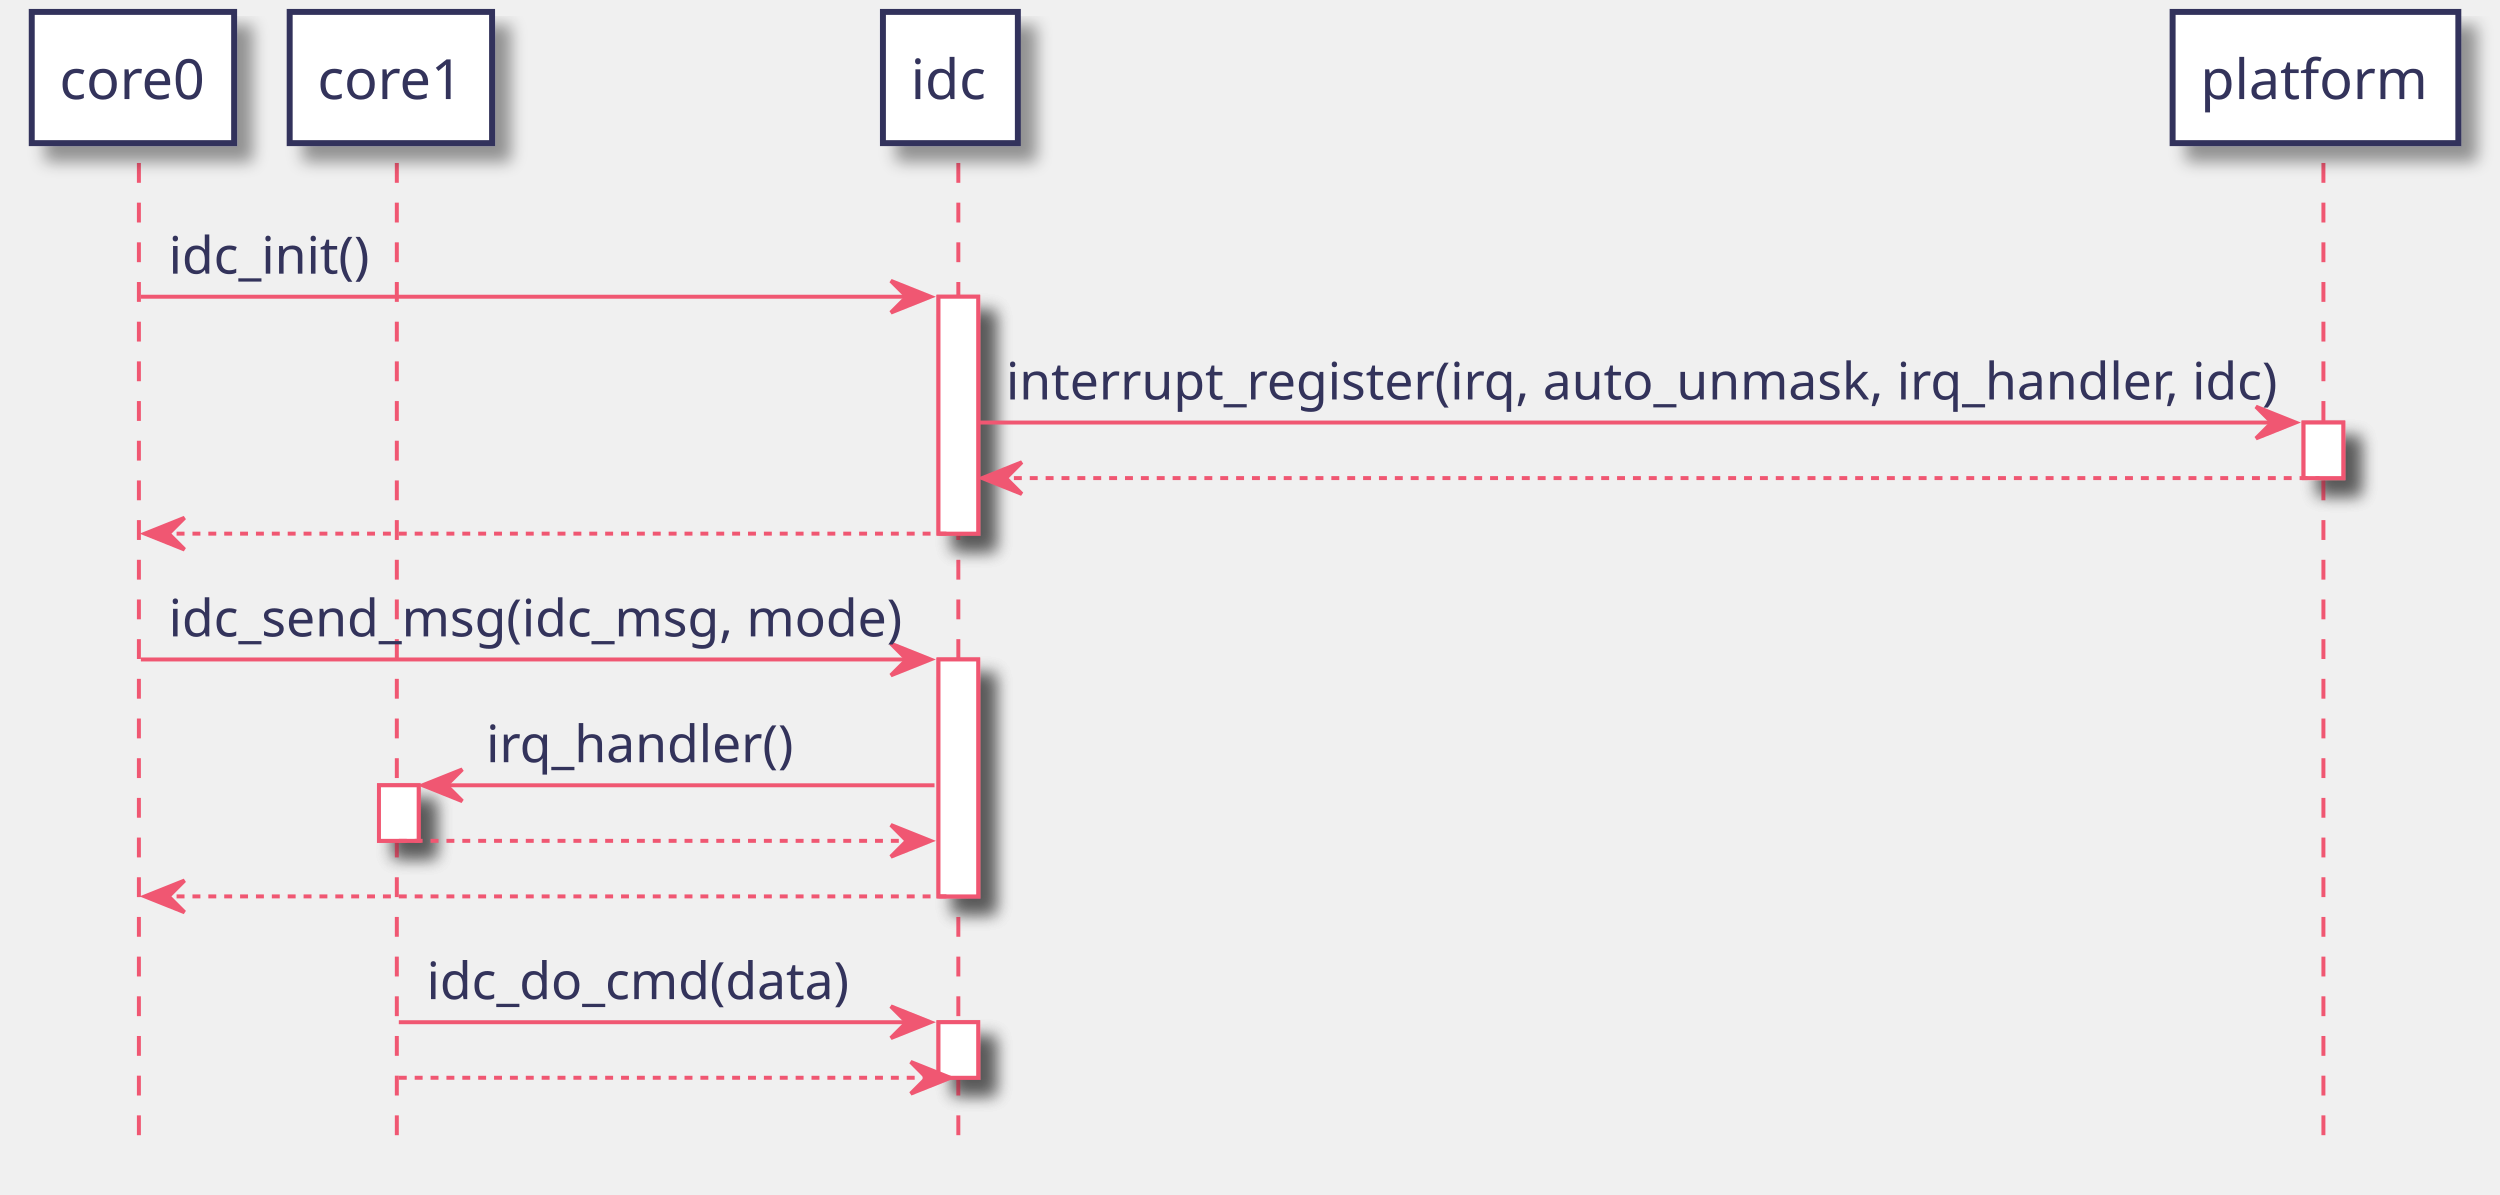
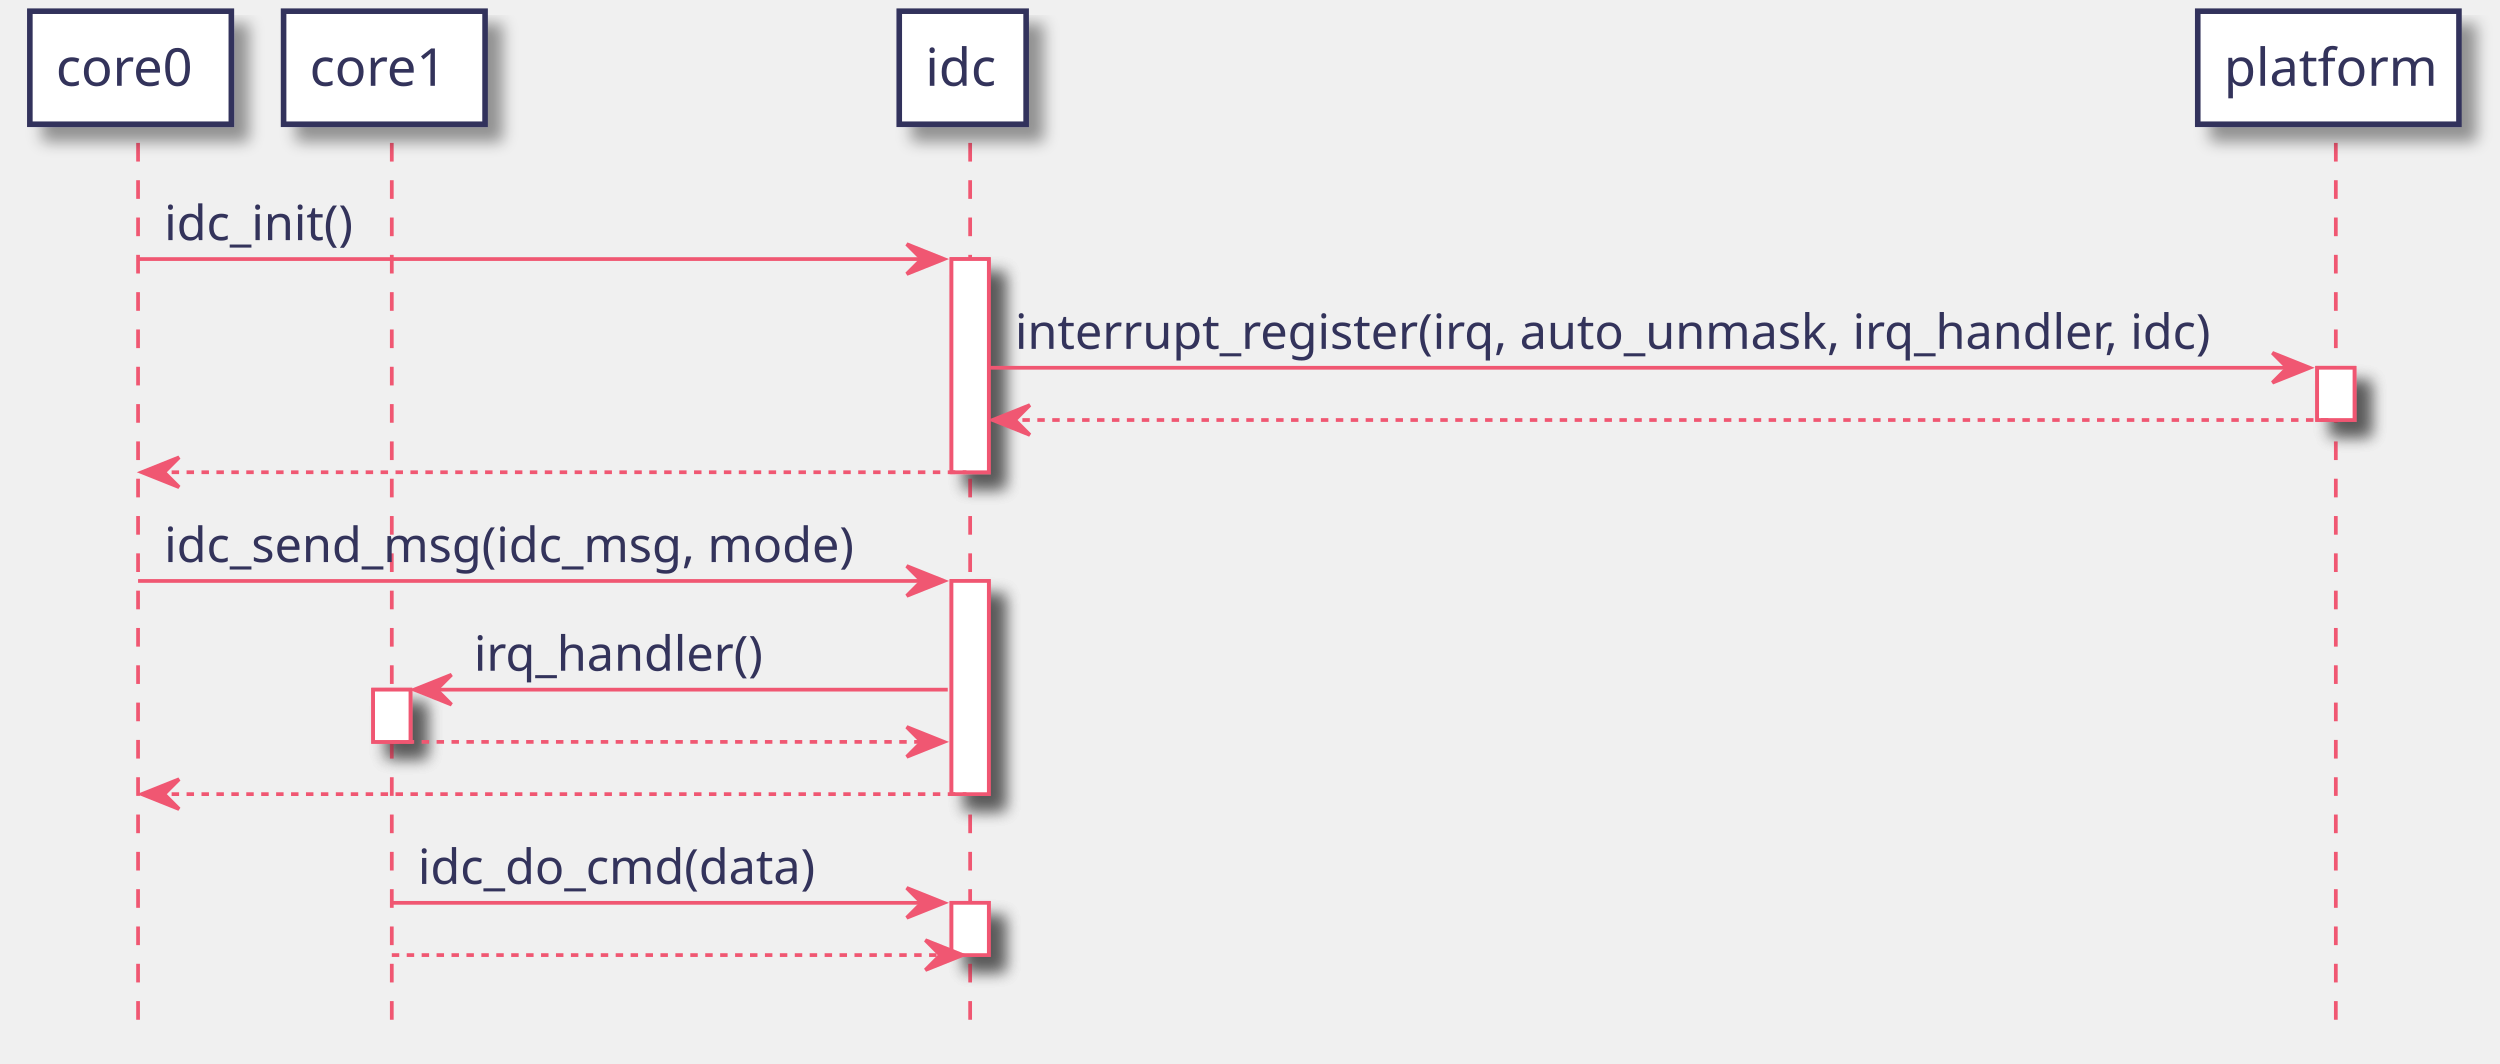
- <svg xmlns="http://www.w3.org/2000/svg" contentScriptType="application/ecmascript" contentStyleType="text/css" height="301px" preserveAspectRatio="none" style="width:630px;height:301px;" version="1.1" viewBox="0 0 630 301" width="630px" zoomAndPan="magnify">
+ <svg xmlns="http://www.w3.org/2000/svg" contentScriptType="application/ecmascript" contentStyleType="text/css" height="285px" preserveAspectRatio="none" style="width:670px;height:285px;" version="1.1" viewBox="0 0 670 285" width="670px" zoomAndPan="magnify">
  <defs>
    <filter height="300%" id="fj7y28oocmlq3" width="300%" x="-1" y="-1">
      <feGaussianBlur result="blurOut" stdDeviation="2.0" />
      <feColorMatrix in="blurOut" result="blurOut2" type="matrix" values="0 0 0 0 0 0 0 0 0 0 0 0 0 0 0 0 0 0 .4 0" />
      <feOffset dx="4.0" dy="4.0" in="blurOut2" result="blurOut3" />
      <feBlend in="SourceGraphic" in2="blurOut3" mode="normal" />
    </filter>
  </defs>
  <g>
-     <rect fill="#FFFFFF" filter="url(#fj7y28oocmlq3)" height="14" style="stroke: #F05772; stroke-width: 1.0;" width="10" x="95.5" y="197.892" />
-     <rect fill="#FFFFFF" filter="url(#fj7y28oocmlq3)" height="59.706" style="stroke: #F05772; stroke-width: 1.0;" width="10" x="236.5" y="74.774" />
-     <rect fill="#FFFFFF" filter="url(#fj7y28oocmlq3)" height="59.706" style="stroke: #F05772; stroke-width: 1.0;" width="10" x="236.5" y="166.186" />
-     <rect fill="#FFFFFF" filter="url(#fj7y28oocmlq3)" height="14" style="stroke: #F05772; stroke-width: 1.0;" width="10" x="236.5" y="257.598" />
-     <rect fill="#FFFFFF" filter="url(#fj7y28oocmlq3)" height="14" style="stroke: #F05772; stroke-width: 1.0;" width="10" x="580.5" y="106.48" />
-     <line style="stroke: #F05772; stroke-width: 1.0; stroke-dasharray: 5.0,5.0;" x1="35" x2="35" y1="41.068" y2="289.598" />
-     <line style="stroke: #F05772; stroke-width: 1.0; stroke-dasharray: 5.0,5.0;" x1="100" x2="100" y1="41.068" y2="289.598" />
-     <line style="stroke: #F05772; stroke-width: 1.0; stroke-dasharray: 5.0,5.0;" x1="241.5" x2="241.5" y1="41.068" y2="289.598" />
-     <line style="stroke: #F05772; stroke-width: 1.0; stroke-dasharray: 5.0,5.0;" x1="585.5" x2="585.5" y1="41.068" y2="289.598" />
-     <rect fill="#FFFFFF" filter="url(#fj7y28oocmlq3)" height="33.068" style="stroke: #33335B; stroke-width: 1.5;" width="51" x="8" y="3" />
-     <text fill="#33335B" font-family="sans-serif" font-size="14" lengthAdjust="spacingAndGlyphs" textLength="37" x="15" y="24.966">core0</text>
-     <rect fill="#FFFFFF" filter="url(#fj7y28oocmlq3)" height="33.068" style="stroke: #33335B; stroke-width: 1.5;" width="51" x="73" y="3" />
-     <text fill="#33335B" font-family="sans-serif" font-size="14" lengthAdjust="spacingAndGlyphs" textLength="37" x="80" y="24.966">core1</text>
-     <rect fill="#FFFFFF" filter="url(#fj7y28oocmlq3)" height="33.068" style="stroke: #33335B; stroke-width: 1.5;" width="34" x="222.5" y="3" />
-     <text fill="#33335B" font-family="sans-serif" font-size="14" lengthAdjust="spacingAndGlyphs" textLength="20" x="229.5" y="24.966">idc</text>
-     <rect fill="#FFFFFF" filter="url(#fj7y28oocmlq3)" height="33.068" style="stroke: #33335B; stroke-width: 1.5;" width="72" x="547.5" y="3" />
-     <text fill="#33335B" font-family="sans-serif" font-size="14" lengthAdjust="spacingAndGlyphs" textLength="58" x="554.5" y="24.966">platform</text>
-     <rect fill="#FFFFFF" filter="url(#fj7y28oocmlq3)" height="14" style="stroke: #F05772; stroke-width: 1.0;" width="10" x="95.5" y="197.892" />
-     <rect fill="#FFFFFF" filter="url(#fj7y28oocmlq3)" height="59.706" style="stroke: #F05772; stroke-width: 1.0;" width="10" x="236.5" y="74.774" />
-     <rect fill="#FFFFFF" filter="url(#fj7y28oocmlq3)" height="59.706" style="stroke: #F05772; stroke-width: 1.0;" width="10" x="236.5" y="166.186" />
-     <rect fill="#FFFFFF" filter="url(#fj7y28oocmlq3)" height="14" style="stroke: #F05772; stroke-width: 1.0;" width="10" x="236.5" y="257.598" />
-     <rect fill="#FFFFFF" filter="url(#fj7y28oocmlq3)" height="14" style="stroke: #F05772; stroke-width: 1.0;" width="10" x="580.5" y="106.48" />
-     <polygon fill="#F05772" points="224.5,70.774,234.5,74.774,224.5,78.774,228.5,74.774" style="stroke: #F05772; stroke-width: 1.0;" />
-     <line style="stroke: #F05772; stroke-width: 1.0;" x1="35.5" x2="230.5" y1="74.774" y2="74.774" />
-     <text fill="#33335B" font-family="sans-serif" font-size="13" lengthAdjust="spacingAndGlyphs" textLength="50" x="42.5" y="68.965">idc_init()</text>
-     <polygon fill="#F05772" points="568.5,102.48,578.5,106.48,568.5,110.48,572.5,106.48" style="stroke: #F05772; stroke-width: 1.0;" />
-     <line style="stroke: #F05772; stroke-width: 1.0;" x1="246.5" x2="574.5" y1="106.48" y2="106.48" />
-     <text fill="#33335B" font-family="sans-serif" font-size="13" lengthAdjust="spacingAndGlyphs" textLength="315" x="253.5" y="100.671">interrupt_register(irq, auto_unmask, irq_handler, idc)</text>
-     <polygon fill="#F05772" points="257.5,116.48,247.5,120.48,257.5,124.48,253.5,120.48" style="stroke: #F05772; stroke-width: 1.0;" />
-     <line style="stroke: #F05772; stroke-width: 1.0; stroke-dasharray: 2.0,2.0;" x1="251.5" x2="584.5" y1="120.48" y2="120.48" />
-     <polygon fill="#F05772" points="46.5,130.48,36.5,134.48,46.5,138.48,42.5,134.48" style="stroke: #F05772; stroke-width: 1.0;" />
-     <line style="stroke: #F05772; stroke-width: 1.0; stroke-dasharray: 2.0,2.0;" x1="40.5" x2="240.5" y1="134.48" y2="134.48" />
-     <polygon fill="#F05772" points="224.5,162.186,234.5,166.186,224.5,170.186,228.5,166.186" style="stroke: #F05772; stroke-width: 1.0;" />
-     <line style="stroke: #F05772; stroke-width: 1.0;" x1="35.5" x2="230.5" y1="166.186" y2="166.186" />
-     <text fill="#33335B" font-family="sans-serif" font-size="13" lengthAdjust="spacingAndGlyphs" textLength="182" x="42.5" y="160.377">idc_send_msg(idc_msg, mode)</text>
-     <polygon fill="#F05772" points="116.5,193.892,106.5,197.892,116.5,201.892,112.5,197.892" style="stroke: #F05772; stroke-width: 1.0;" />
-     <line style="stroke: #F05772; stroke-width: 1.0;" x1="110.5" x2="235.5" y1="197.892" y2="197.892" />
-     <text fill="#33335B" font-family="sans-serif" font-size="13" lengthAdjust="spacingAndGlyphs" textLength="76" x="122.5" y="192.083">irq_handler()</text>
-     <polygon fill="#F05772" points="224.5,207.892,234.5,211.892,224.5,215.892,228.5,211.892" style="stroke: #F05772; stroke-width: 1.0;" />
-     <line style="stroke: #F05772; stroke-width: 1.0; stroke-dasharray: 2.0,2.0;" x1="100.5" x2="230.5" y1="211.892" y2="211.892" />
-     <polygon fill="#F05772" points="46.5,221.892,36.5,225.892,46.5,229.892,42.5,225.892" style="stroke: #F05772; stroke-width: 1.0;" />
-     <line style="stroke: #F05772; stroke-width: 1.0; stroke-dasharray: 2.0,2.0;" x1="40.5" x2="240.5" y1="225.892" y2="225.892" />
-     <polygon fill="#F05772" points="224.5,253.598,234.5,257.598,224.5,261.598,228.5,257.598" style="stroke: #F05772; stroke-width: 1.0;" />
-     <line style="stroke: #F05772; stroke-width: 1.0;" x1="100.5" x2="230.5" y1="257.598" y2="257.598" />
-     <text fill="#33335B" font-family="sans-serif" font-size="13" lengthAdjust="spacingAndGlyphs" textLength="106" x="107.5" y="251.789">idc_do_cmd(data)</text>
-     <polygon fill="#F05772" points="229.5,267.598,239.5,271.598,229.5,275.598,233.5,271.598" style="stroke: #F05772; stroke-width: 1.0;" />
-     <line style="stroke: #F05772; stroke-width: 1.0; stroke-dasharray: 2.0,2.0;" x1="100.5" x2="235.5" y1="271.598" y2="271.598" />
+     <rect fill="#FFFFFF" filter="url(#fj7y28oocmlq3)" height="14" style="stroke: #F05772; stroke-width: 1.0;" width="10" x="100" y="184.828" />
+     <rect fill="#FFFFFF" filter="url(#fj7y28oocmlq3)" height="57.133" style="stroke: #F05772; stroke-width: 1.0;" width="10" x="255" y="69.43" />
+     <rect fill="#FFFFFF" filter="url(#fj7y28oocmlq3)" height="57.133" style="stroke: #F05772; stroke-width: 1.0;" width="10" x="255" y="155.695" />
+     <rect fill="#FFFFFF" filter="url(#fj7y28oocmlq3)" height="14" style="stroke: #F05772; stroke-width: 1.0;" width="10" x="255" y="241.961" />
+     <rect fill="#FFFFFF" filter="url(#fj7y28oocmlq3)" height="14" style="stroke: #F05772; stroke-width: 1.0;" width="10" x="621" y="98.562" />
+     <line style="stroke: #F05772; stroke-width: 1.0; stroke-dasharray: 5.0,5.0;" x1="37" x2="37" y1="38.297" y2="273.961" />
+     <line style="stroke: #F05772; stroke-width: 1.0; stroke-dasharray: 5.0,5.0;" x1="105" x2="105" y1="38.297" y2="273.961" />
+     <line style="stroke: #F05772; stroke-width: 1.0; stroke-dasharray: 5.0,5.0;" x1="260" x2="260" y1="38.297" y2="273.961" />
+     <line style="stroke: #F05772; stroke-width: 1.0; stroke-dasharray: 5.0,5.0;" x1="626" x2="626" y1="38.297" y2="273.961" />
+     <rect fill="#FFFFFF" filter="url(#fj7y28oocmlq3)" height="30.297" style="stroke: #33335B; stroke-width: 1.5;" width="54" x="8" y="3" />
+     <text fill="#33335B" font-family="sans-serif" font-size="14" lengthAdjust="spacingAndGlyphs" textLength="40" x="15" y="22.995">core0</text>
+     <rect fill="#FFFFFF" filter="url(#fj7y28oocmlq3)" height="30.297" style="stroke: #33335B; stroke-width: 1.5;" width="54" x="76" y="3" />
+     <text fill="#33335B" font-family="sans-serif" font-size="14" lengthAdjust="spacingAndGlyphs" textLength="40" x="83" y="22.995">core1</text>
+     <rect fill="#FFFFFF" filter="url(#fj7y28oocmlq3)" height="30.297" style="stroke: #33335B; stroke-width: 1.5;" width="34" x="241" y="3" />
+     <text fill="#33335B" font-family="sans-serif" font-size="14" lengthAdjust="spacingAndGlyphs" textLength="20" x="248" y="22.995">idc</text>
+     <rect fill="#FFFFFF" filter="url(#fj7y28oocmlq3)" height="30.297" style="stroke: #33335B; stroke-width: 1.5;" width="70" x="589" y="3" />
+     <text fill="#33335B" font-family="sans-serif" font-size="14" lengthAdjust="spacingAndGlyphs" textLength="56" x="596" y="22.995">platform</text>
+     <rect fill="#FFFFFF" filter="url(#fj7y28oocmlq3)" height="14" style="stroke: #F05772; stroke-width: 1.0;" width="10" x="100" y="184.828" />
+     <rect fill="#FFFFFF" filter="url(#fj7y28oocmlq3)" height="57.133" style="stroke: #F05772; stroke-width: 1.0;" width="10" x="255" y="69.43" />
+     <rect fill="#FFFFFF" filter="url(#fj7y28oocmlq3)" height="57.133" style="stroke: #F05772; stroke-width: 1.0;" width="10" x="255" y="155.695" />
+     <rect fill="#FFFFFF" filter="url(#fj7y28oocmlq3)" height="14" style="stroke: #F05772; stroke-width: 1.0;" width="10" x="255" y="241.961" />
+     <rect fill="#FFFFFF" filter="url(#fj7y28oocmlq3)" height="14" style="stroke: #F05772; stroke-width: 1.0;" width="10" x="621" y="98.562" />
+     <polygon fill="#F05772" points="243,65.43,253,69.43,243,73.43,247,69.43" style="stroke: #F05772; stroke-width: 1.0;" />
+     <line style="stroke: #F05772; stroke-width: 1.0;" x1="37" x2="249" y1="69.43" y2="69.43" />
+     <text fill="#33335B" font-family="sans-serif" font-size="13" lengthAdjust="spacingAndGlyphs" textLength="54" x="44" y="64.364">idc_init()</text>
+     <polygon fill="#F05772" points="609,94.562,619,98.562,609,102.562,613,98.562" style="stroke: #F05772; stroke-width: 1.0;" />
+     <line style="stroke: #F05772; stroke-width: 1.0;" x1="265" x2="615" y1="98.562" y2="98.562" />
+     <text fill="#33335B" font-family="sans-serif" font-size="13" lengthAdjust="spacingAndGlyphs" textLength="337" x="272" y="93.497">interrupt_register(irq, auto_unmask, irq_handler, idc)</text>
+     <polygon fill="#F05772" points="276,108.562,266,112.562,276,116.562,272,112.562" style="stroke: #F05772; stroke-width: 1.0;" />
+     <line style="stroke: #F05772; stroke-width: 1.0; stroke-dasharray: 2.0,2.0;" x1="270" x2="625" y1="112.562" y2="112.562" />
+     <polygon fill="#F05772" points="48,122.562,38,126.562,48,130.562,44,126.562" style="stroke: #F05772; stroke-width: 1.0;" />
+     <line style="stroke: #F05772; stroke-width: 1.0; stroke-dasharray: 2.0,2.0;" x1="42" x2="259" y1="126.562" y2="126.562" />
+     <polygon fill="#F05772" points="243,151.695,253,155.695,243,159.695,247,155.695" style="stroke: #F05772; stroke-width: 1.0;" />
+     <line style="stroke: #F05772; stroke-width: 1.0;" x1="37" x2="249" y1="155.695" y2="155.695" />
+     <text fill="#33335B" font-family="sans-serif" font-size="13" lengthAdjust="spacingAndGlyphs" textLength="199" x="44" y="150.629">idc_send_msg(idc_msg, mode)</text>
+     <polygon fill="#F05772" points="121,180.828,111,184.828,121,188.828,117,184.828" style="stroke: #F05772; stroke-width: 1.0;" />
+     <line style="stroke: #F05772; stroke-width: 1.0;" x1="115" x2="254" y1="184.828" y2="184.828" />
+     <text fill="#33335B" font-family="sans-serif" font-size="13" lengthAdjust="spacingAndGlyphs" textLength="81" x="127" y="179.762">irq_handler()</text>
+     <polygon fill="#F05772" points="243,194.828,253,198.828,243,202.828,247,198.828" style="stroke: #F05772; stroke-width: 1.0;" />
+     <line style="stroke: #F05772; stroke-width: 1.0; stroke-dasharray: 2.0,2.0;" x1="105" x2="249" y1="198.828" y2="198.828" />
+     <polygon fill="#F05772" points="48,208.828,38,212.828,48,216.828,44,212.828" style="stroke: #F05772; stroke-width: 1.0;" />
+     <line style="stroke: #F05772; stroke-width: 1.0; stroke-dasharray: 2.0,2.0;" x1="42" x2="259" y1="212.828" y2="212.828" />
+     <polygon fill="#F05772" points="243,237.961,253,241.961,243,245.961,247,241.961" style="stroke: #F05772; stroke-width: 1.0;" />
+     <line style="stroke: #F05772; stroke-width: 1.0;" x1="105" x2="249" y1="241.961" y2="241.961" />
+     <text fill="#33335B" font-family="sans-serif" font-size="13" lengthAdjust="spacingAndGlyphs" textLength="115" x="112" y="236.895">idc_do_cmd(data)</text>
+     <polygon fill="#F05772" points="248,251.961,258,255.961,248,259.961,252,255.961" style="stroke: #F05772; stroke-width: 1.0;" />
+     <line style="stroke: #F05772; stroke-width: 1.0; stroke-dasharray: 2.0,2.0;" x1="105" x2="254" y1="255.961" y2="255.961" />
  </g>
</svg>
